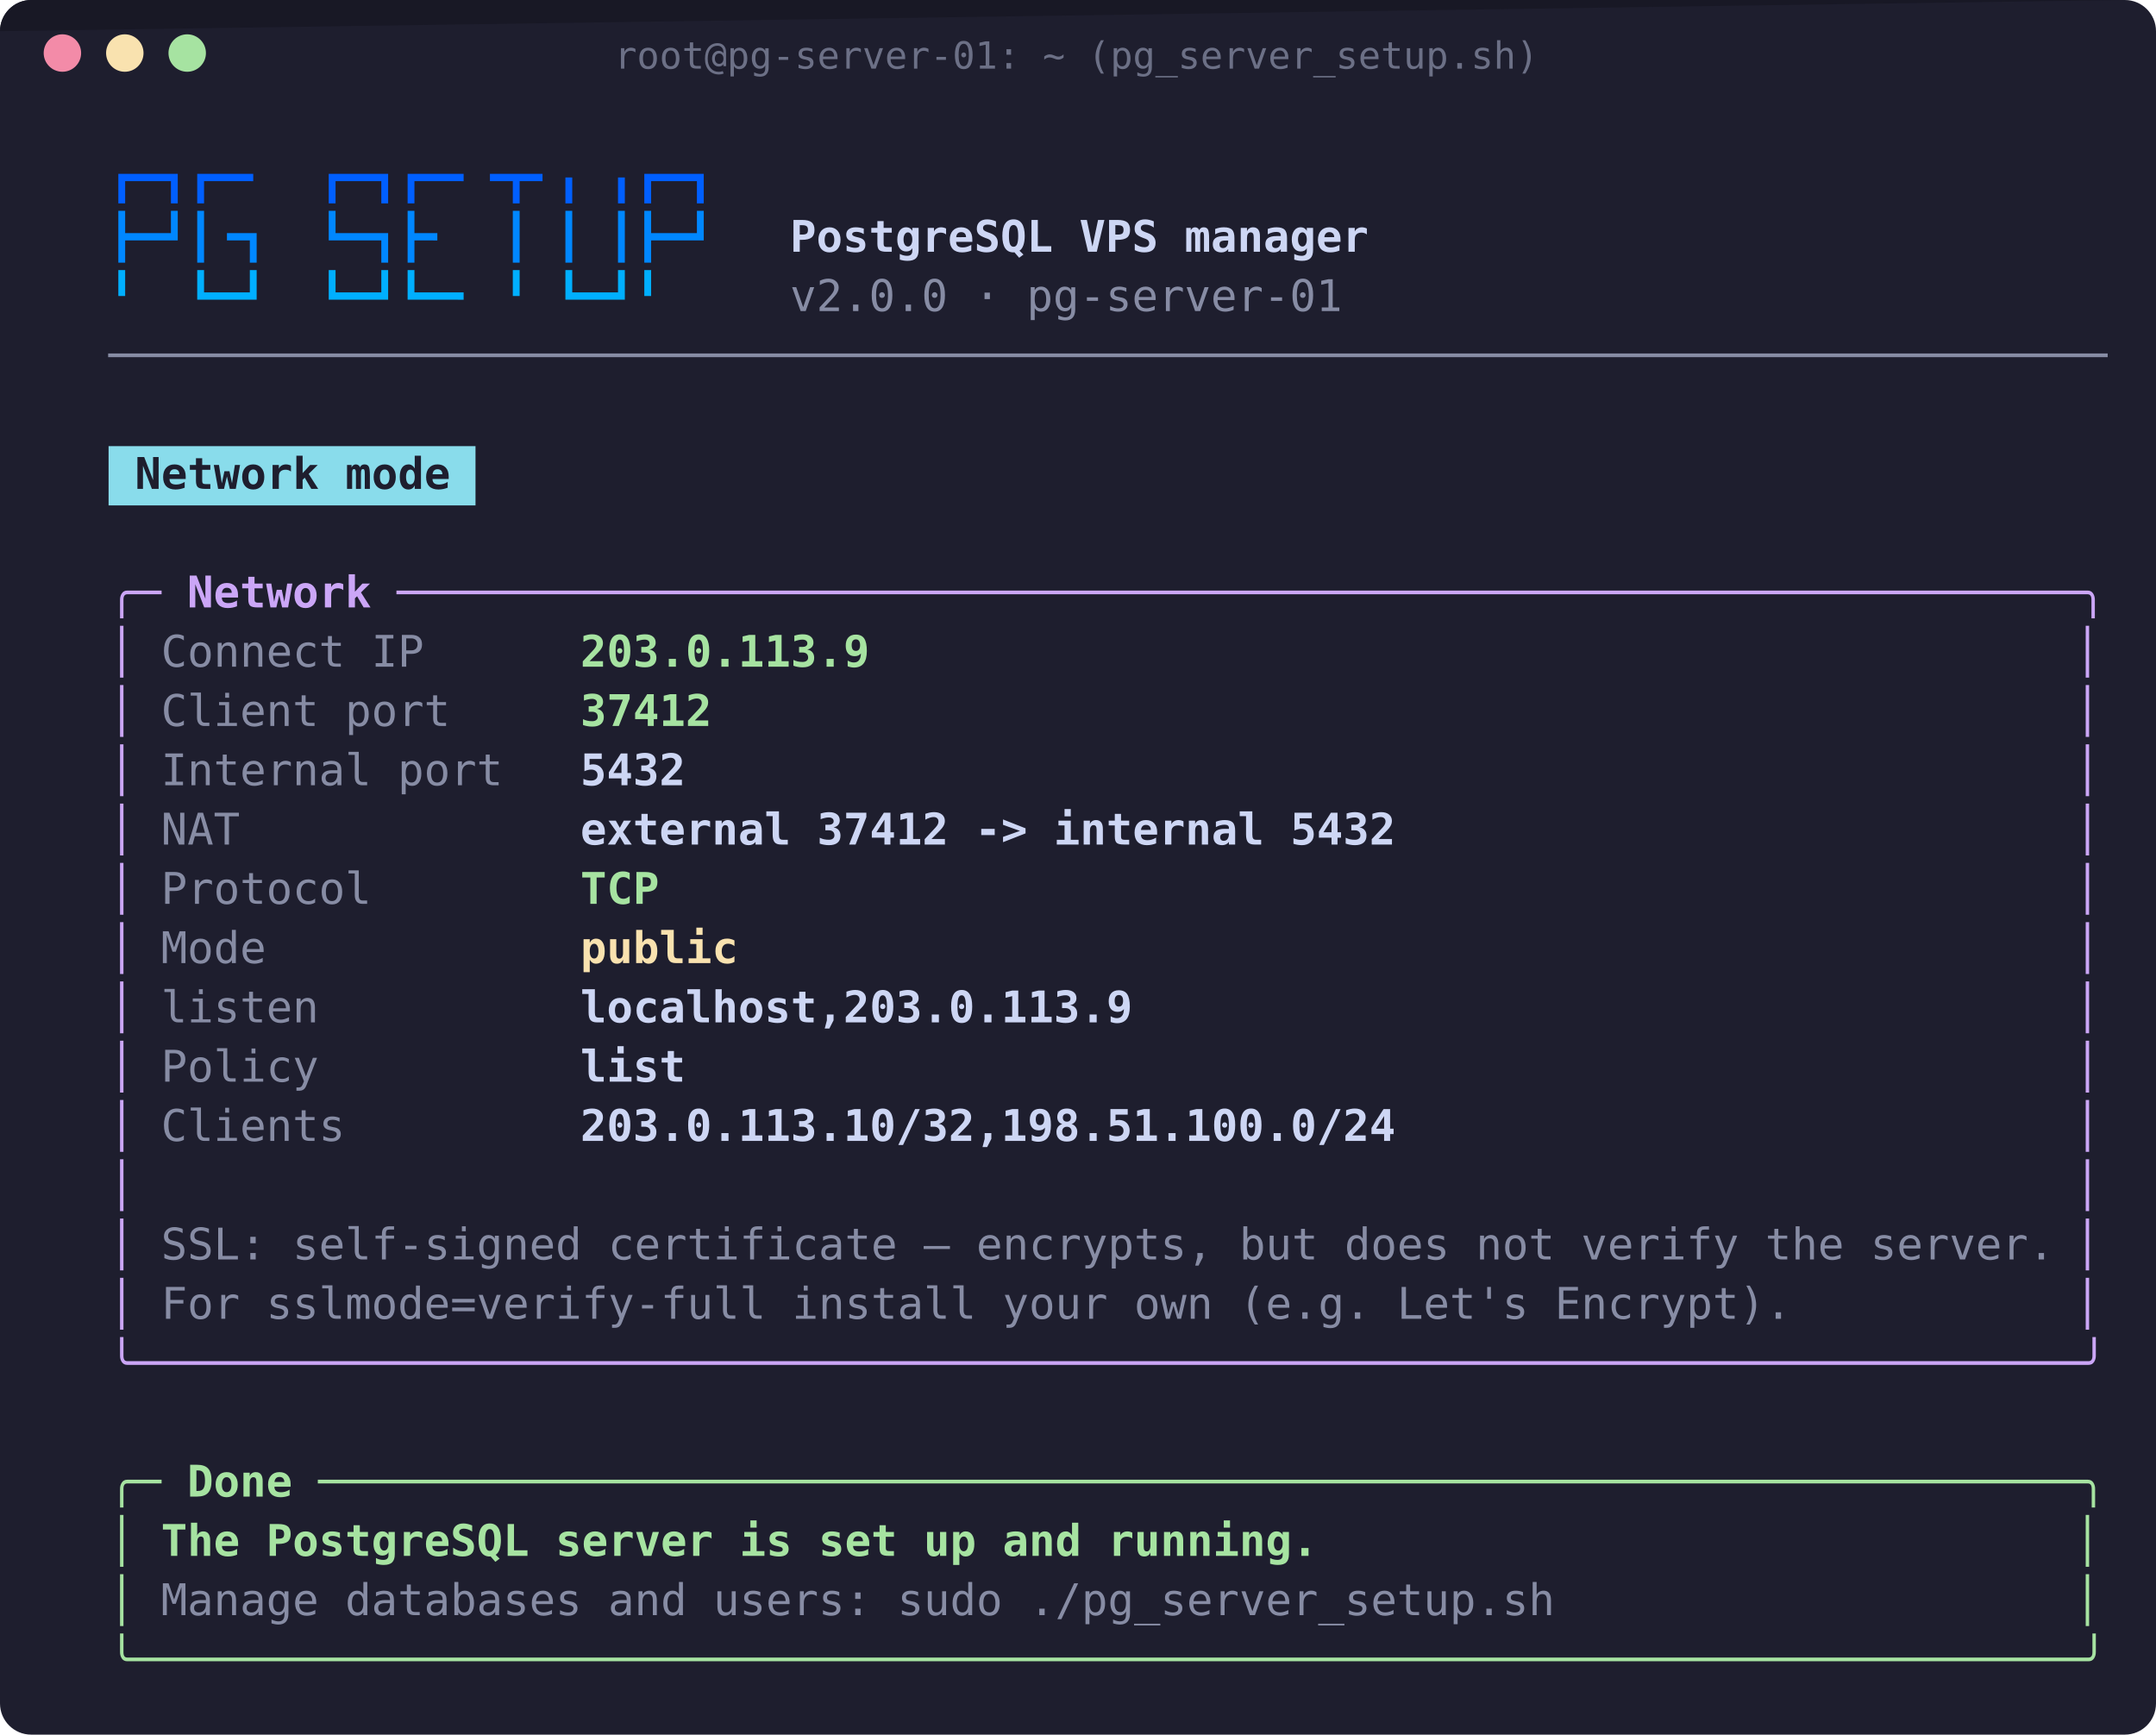
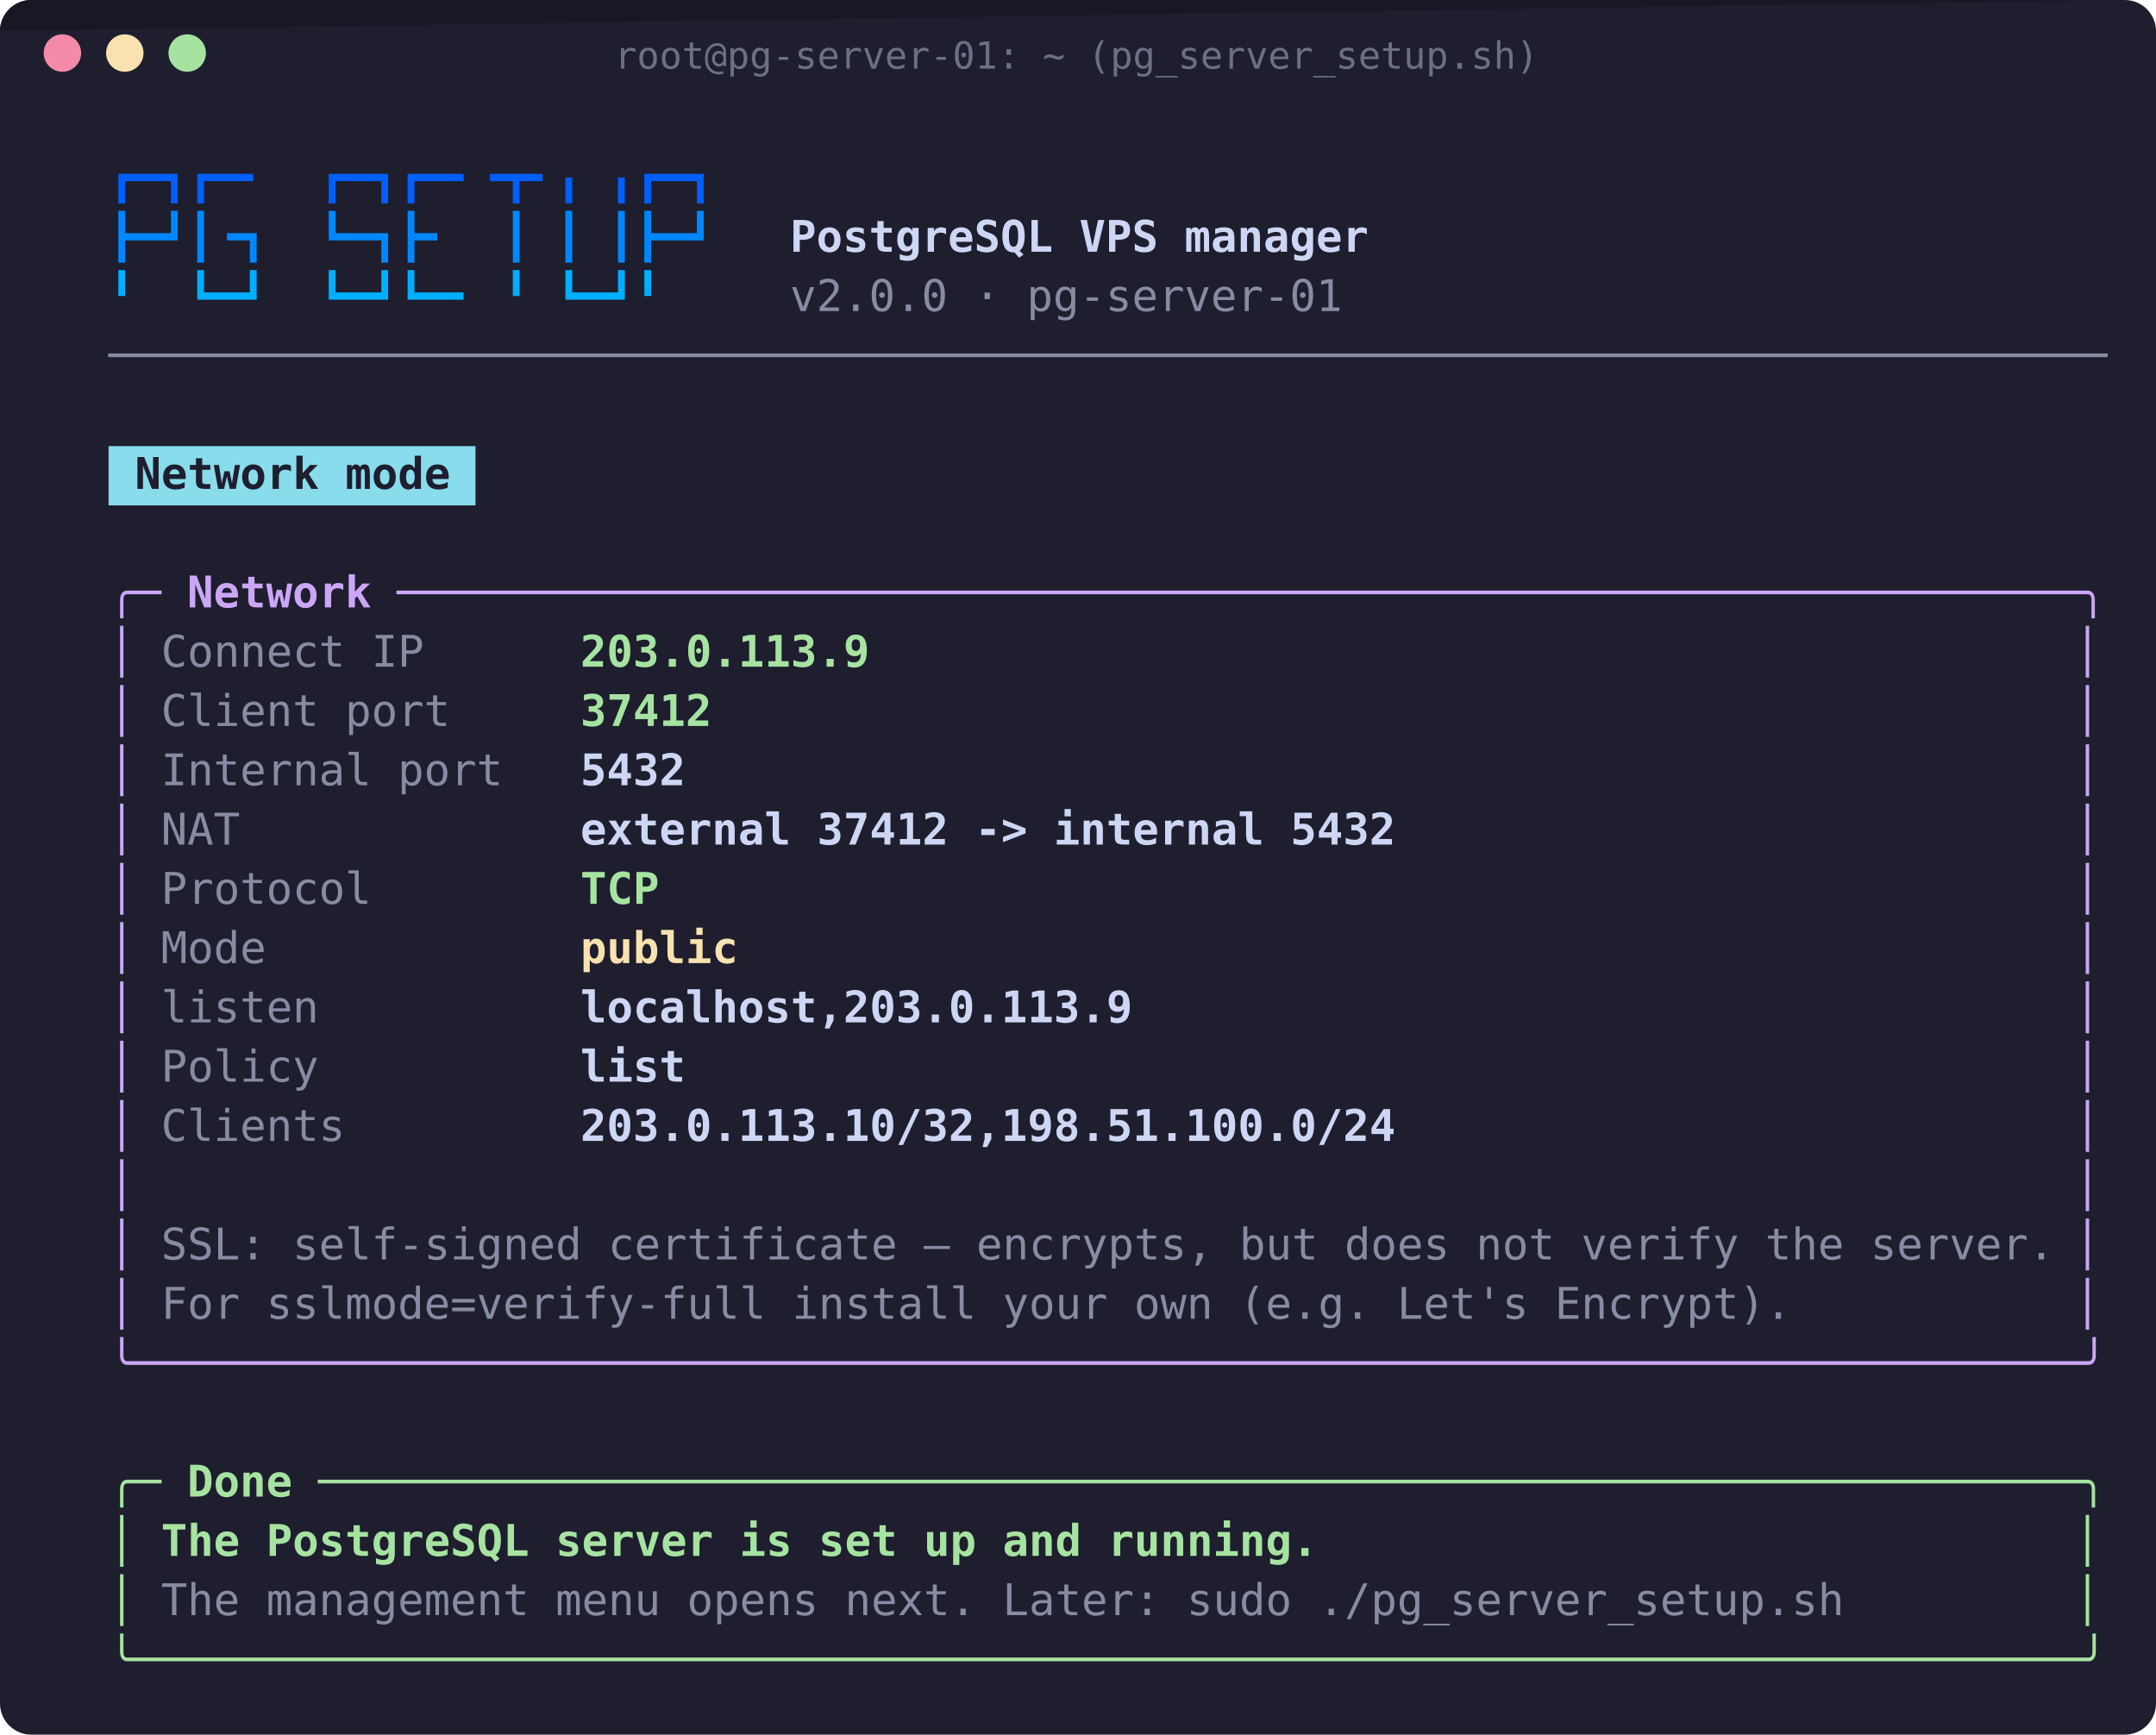
<svg xmlns="http://www.w3.org/2000/svg" width="691" height="556" viewBox="0 0 691 556" role="img" aria-label="root@pg-server-01: ~ (pg_server_setup.sh)">
  <rect width="100%" height="100%" rx="10" fill="#1e1e2e" />
  <path d="M0 10a10 10 0 0 1 10-10h671p10 10v24H0z" fill="#181825" />
  <circle cx="20" cy="17" r="6" fill="#f38ba8" />
  <circle cx="40" cy="17" r="6" fill="#f9e2af" />
  <circle cx="60" cy="17" r="6" fill="#a6e3a1" />
  <text x="345" y="22" fill="#6c7086" font-size="12" text-anchor="middle" font-family="'JetBrains Mono','DejaVu Sans Mono',Menlo,Consolas,monospace">root@pg-server-01: ~ (pg_server_setup.sh)</text>
  <g font-family="'JetBrains Mono','DejaVu Sans Mono',Menlo,Consolas,monospace" font-size="14">
    <text x="34.8" y="61.7" fill="#005fff" font-weight="bold" textLength="193.2" lengthAdjust="spacingAndGlyphs" xml:space="preserve">┏━┓┏━╸  ┏━┓┏━╸╺┳╸╻ ╻┏━┓</text>
    <text x="34.8" y="80.7" fill="#0087ff" font-weight="bold" textLength="193.2" lengthAdjust="spacingAndGlyphs" xml:space="preserve">┣━┛┃╺┓  ┗━┓┣╸  ┃ ┃ ┃┣━┛</text>
    <text x="253.2" y="80.7" fill="#cdd6f4" font-weight="bold" textLength="184.8" lengthAdjust="spacingAndGlyphs" xml:space="preserve">PostgreSQL VPS manager</text>
    <text x="34.8" y="99.7" fill="#00afff" font-weight="bold" textLength="193.2" lengthAdjust="spacingAndGlyphs" xml:space="preserve">╹  ┗━┛  ┗━┛┗━╸ ╹ ┗━┛╹  </text>
    <text x="253.2" y="99.7" fill="#cdd6f4" opacity="0.6" textLength="176.4" lengthAdjust="spacingAndGlyphs" xml:space="preserve">v2.0.0 · pg-server-01</text>
    <text x="34.8" y="118.7" fill="#cdd6f4" opacity="0.6" textLength="638.4" lengthAdjust="spacingAndGlyphs" xml:space="preserve">────────────────────────────────────────────────────────────────────────────</text>
    <rect x="34.8" y="143.0" width="117.6" height="19.0" fill="#89dceb" />
    <text x="34.8" y="156.7" fill="#1e1e2e" font-weight="bold" textLength="117.6" lengthAdjust="spacingAndGlyphs" xml:space="preserve"> Network mode </text>
    <text x="34.8" y="194.7" fill="#cba6f7" font-weight="bold" textLength="16.8" lengthAdjust="spacingAndGlyphs" xml:space="preserve">╭─</text>
    <text x="60.0" y="194.7" fill="#cba6f7" font-weight="bold" textLength="58.8" lengthAdjust="spacingAndGlyphs" xml:space="preserve">Network</text>
    <text x="127.2" y="194.7" fill="#cba6f7" font-weight="bold" textLength="546.0" lengthAdjust="spacingAndGlyphs" xml:space="preserve">────────────────────────────────────────────────────────────────╮</text>
    <text x="34.8" y="213.7" fill="#cba6f7" font-weight="bold" textLength="8.4" lengthAdjust="spacingAndGlyphs" xml:space="preserve">│</text>
    <text x="51.6" y="213.7" fill="#cdd6f4" opacity="0.6" textLength="84.0" lengthAdjust="spacingAndGlyphs" xml:space="preserve">Connect IP</text>
    <text x="186.0" y="213.7" fill="#a6e3a1" font-weight="bold" textLength="92.4" lengthAdjust="spacingAndGlyphs" xml:space="preserve">203.0.113.9</text>
    <text x="664.8" y="213.7" fill="#cba6f7" font-weight="bold" textLength="8.4" lengthAdjust="spacingAndGlyphs" xml:space="preserve">│</text>
    <text x="34.8" y="232.7" fill="#cba6f7" font-weight="bold" textLength="8.4" lengthAdjust="spacingAndGlyphs" xml:space="preserve">│</text>
    <text x="51.6" y="232.7" fill="#cdd6f4" opacity="0.6" textLength="92.4" lengthAdjust="spacingAndGlyphs" xml:space="preserve">Client port</text>
    <text x="186.0" y="232.7" fill="#a6e3a1" font-weight="bold" textLength="42.0" lengthAdjust="spacingAndGlyphs" xml:space="preserve">37412</text>
    <text x="664.8" y="232.7" fill="#cba6f7" font-weight="bold" textLength="8.4" lengthAdjust="spacingAndGlyphs" xml:space="preserve">│</text>
    <text x="34.8" y="251.7" fill="#cba6f7" font-weight="bold" textLength="8.4" lengthAdjust="spacingAndGlyphs" xml:space="preserve">│</text>
    <text x="51.6" y="251.7" fill="#cdd6f4" opacity="0.6" textLength="109.2" lengthAdjust="spacingAndGlyphs" xml:space="preserve">Internal port</text>
    <text x="186.0" y="251.7" fill="#cdd6f4" font-weight="bold" textLength="33.6" lengthAdjust="spacingAndGlyphs" xml:space="preserve">5432</text>
    <text x="664.8" y="251.7" fill="#cba6f7" font-weight="bold" textLength="8.4" lengthAdjust="spacingAndGlyphs" xml:space="preserve">│</text>
    <text x="34.8" y="270.7" fill="#cba6f7" font-weight="bold" textLength="8.4" lengthAdjust="spacingAndGlyphs" xml:space="preserve">│</text>
    <text x="51.6" y="270.7" fill="#cdd6f4" opacity="0.6" textLength="25.2" lengthAdjust="spacingAndGlyphs" xml:space="preserve">NAT</text>
    <text x="186.0" y="270.7" fill="#cdd6f4" font-weight="bold" textLength="260.4" lengthAdjust="spacingAndGlyphs" xml:space="preserve">external 37412 -&gt; internal 5432</text>
    <text x="664.8" y="270.7" fill="#cba6f7" font-weight="bold" textLength="8.4" lengthAdjust="spacingAndGlyphs" xml:space="preserve">│</text>
    <text x="34.8" y="289.7" fill="#cba6f7" font-weight="bold" textLength="8.4" lengthAdjust="spacingAndGlyphs" xml:space="preserve">│</text>
    <text x="51.6" y="289.7" fill="#cdd6f4" opacity="0.6" textLength="67.2" lengthAdjust="spacingAndGlyphs" xml:space="preserve">Protocol</text>
    <text x="186.0" y="289.7" fill="#a6e3a1" font-weight="bold" textLength="25.2" lengthAdjust="spacingAndGlyphs" xml:space="preserve">TCP</text>
    <text x="664.8" y="289.7" fill="#cba6f7" font-weight="bold" textLength="8.4" lengthAdjust="spacingAndGlyphs" xml:space="preserve">│</text>
    <text x="34.8" y="308.7" fill="#cba6f7" font-weight="bold" textLength="8.4" lengthAdjust="spacingAndGlyphs" xml:space="preserve">│</text>
    <text x="51.6" y="308.7" fill="#cdd6f4" opacity="0.6" textLength="33.6" lengthAdjust="spacingAndGlyphs" xml:space="preserve">Mode</text>
    <text x="186.0" y="308.7" fill="#f9e2af" font-weight="bold" textLength="50.4" lengthAdjust="spacingAndGlyphs" xml:space="preserve">public</text>
    <text x="664.8" y="308.7" fill="#cba6f7" font-weight="bold" textLength="8.4" lengthAdjust="spacingAndGlyphs" xml:space="preserve">│</text>
    <text x="34.8" y="327.7" fill="#cba6f7" font-weight="bold" textLength="8.4" lengthAdjust="spacingAndGlyphs" xml:space="preserve">│</text>
    <text x="51.6" y="327.7" fill="#cdd6f4" opacity="0.6" textLength="50.4" lengthAdjust="spacingAndGlyphs" xml:space="preserve">listen</text>
    <text x="186.0" y="327.7" fill="#cdd6f4" font-weight="bold" textLength="176.4" lengthAdjust="spacingAndGlyphs" xml:space="preserve">localhost,203.0.113.9</text>
    <text x="664.8" y="327.7" fill="#cba6f7" font-weight="bold" textLength="8.4" lengthAdjust="spacingAndGlyphs" xml:space="preserve">│</text>
    <text x="34.8" y="346.7" fill="#cba6f7" font-weight="bold" textLength="8.4" lengthAdjust="spacingAndGlyphs" xml:space="preserve">│</text>
    <text x="51.6" y="346.7" fill="#cdd6f4" opacity="0.6" textLength="50.4" lengthAdjust="spacingAndGlyphs" xml:space="preserve">Policy</text>
    <text x="186.0" y="346.7" fill="#cdd6f4" font-weight="bold" textLength="33.6" lengthAdjust="spacingAndGlyphs" xml:space="preserve">list</text>
    <text x="664.8" y="346.7" fill="#cba6f7" font-weight="bold" textLength="8.4" lengthAdjust="spacingAndGlyphs" xml:space="preserve">│</text>
    <text x="34.8" y="365.7" fill="#cba6f7" font-weight="bold" textLength="8.4" lengthAdjust="spacingAndGlyphs" xml:space="preserve">│</text>
    <text x="51.6" y="365.7" fill="#cdd6f4" opacity="0.6" textLength="58.8" lengthAdjust="spacingAndGlyphs" xml:space="preserve">Clients</text>
    <text x="186.0" y="365.7" fill="#cdd6f4" font-weight="bold" textLength="260.4" lengthAdjust="spacingAndGlyphs" xml:space="preserve">203.0.113.10/32,198.51.100.0/24</text>
    <text x="664.8" y="365.7" fill="#cba6f7" font-weight="bold" textLength="8.4" lengthAdjust="spacingAndGlyphs" xml:space="preserve">│</text>
    <text x="34.8" y="384.7" fill="#cba6f7" font-weight="bold" textLength="8.4" lengthAdjust="spacingAndGlyphs" xml:space="preserve">│</text>
    <text x="664.8" y="384.7" fill="#cba6f7" font-weight="bold" textLength="8.4" lengthAdjust="spacingAndGlyphs" xml:space="preserve">│</text>
    <text x="34.8" y="403.7" fill="#cba6f7" font-weight="bold" textLength="8.4" lengthAdjust="spacingAndGlyphs" xml:space="preserve">│</text>
    <text x="51.6" y="403.7" fill="#cdd6f4" opacity="0.6" textLength="604.8" lengthAdjust="spacingAndGlyphs" xml:space="preserve">SSL: self-signed certificate — encrypts, but does not verify the server.</text>
    <text x="664.8" y="403.7" fill="#cba6f7" font-weight="bold" textLength="8.4" lengthAdjust="spacingAndGlyphs" xml:space="preserve">│</text>
    <text x="34.8" y="422.7" fill="#cba6f7" font-weight="bold" textLength="8.4" lengthAdjust="spacingAndGlyphs" xml:space="preserve">│</text>
    <text x="51.6" y="422.7" fill="#cdd6f4" opacity="0.6" textLength="520.8" lengthAdjust="spacingAndGlyphs" xml:space="preserve">For sslmode=verify-full install your own (e.g. Let's Encrypt).</text>
    <text x="664.8" y="422.7" fill="#cba6f7" font-weight="bold" textLength="8.4" lengthAdjust="spacingAndGlyphs" xml:space="preserve">│</text>
    <text x="34.8" y="441.7" fill="#cba6f7" font-weight="bold" textLength="638.4" lengthAdjust="spacingAndGlyphs" xml:space="preserve">╰──────────────────────────────────────────────────────────────────────────╯</text>
    <text x="34.8" y="479.7" fill="#a6e3a1" font-weight="bold" textLength="16.8" lengthAdjust="spacingAndGlyphs" xml:space="preserve">╭─</text>
    <text x="60.0" y="479.7" fill="#a6e3a1" font-weight="bold" textLength="33.6" lengthAdjust="spacingAndGlyphs" xml:space="preserve">Done</text>
    <text x="102.0" y="479.7" fill="#a6e3a1" font-weight="bold" textLength="571.2" lengthAdjust="spacingAndGlyphs" xml:space="preserve">───────────────────────────────────────────────────────────────────╮</text>
    <text x="34.8" y="498.7" fill="#a6e3a1" font-weight="bold" textLength="8.4" lengthAdjust="spacingAndGlyphs" xml:space="preserve">│</text>
    <text x="51.6" y="498.7" fill="#a6e3a1" font-weight="bold" textLength="369.6" lengthAdjust="spacingAndGlyphs" xml:space="preserve">The PostgreSQL server is set up and running.</text>
    <text x="664.8" y="498.7" fill="#a6e3a1" font-weight="bold" textLength="8.4" lengthAdjust="spacingAndGlyphs" xml:space="preserve">│</text>
    <text x="34.8" y="517.7" fill="#a6e3a1" font-weight="bold" textLength="8.4" lengthAdjust="spacingAndGlyphs" xml:space="preserve">│</text>
-     <text x="51.6" y="517.7" fill="#cdd6f4" opacity="0.6" textLength="445.2" lengthAdjust="spacingAndGlyphs" xml:space="preserve">Manage databases and users: sudo ./pg_server_setup.sh</text>
+     <text x="51.6" y="517.7" fill="#cdd6f4" opacity="0.6" textLength="537.6" lengthAdjust="spacingAndGlyphs" xml:space="preserve">The management menu opens next. Later: sudo ./pg_server_setup.sh</text>
    <text x="664.8" y="517.7" fill="#a6e3a1" font-weight="bold" textLength="8.4" lengthAdjust="spacingAndGlyphs" xml:space="preserve">│</text>
    <text x="34.8" y="536.7" fill="#a6e3a1" font-weight="bold" textLength="638.4" lengthAdjust="spacingAndGlyphs" xml:space="preserve">╰──────────────────────────────────────────────────────────────────────────╯</text>
  </g>
</svg>
